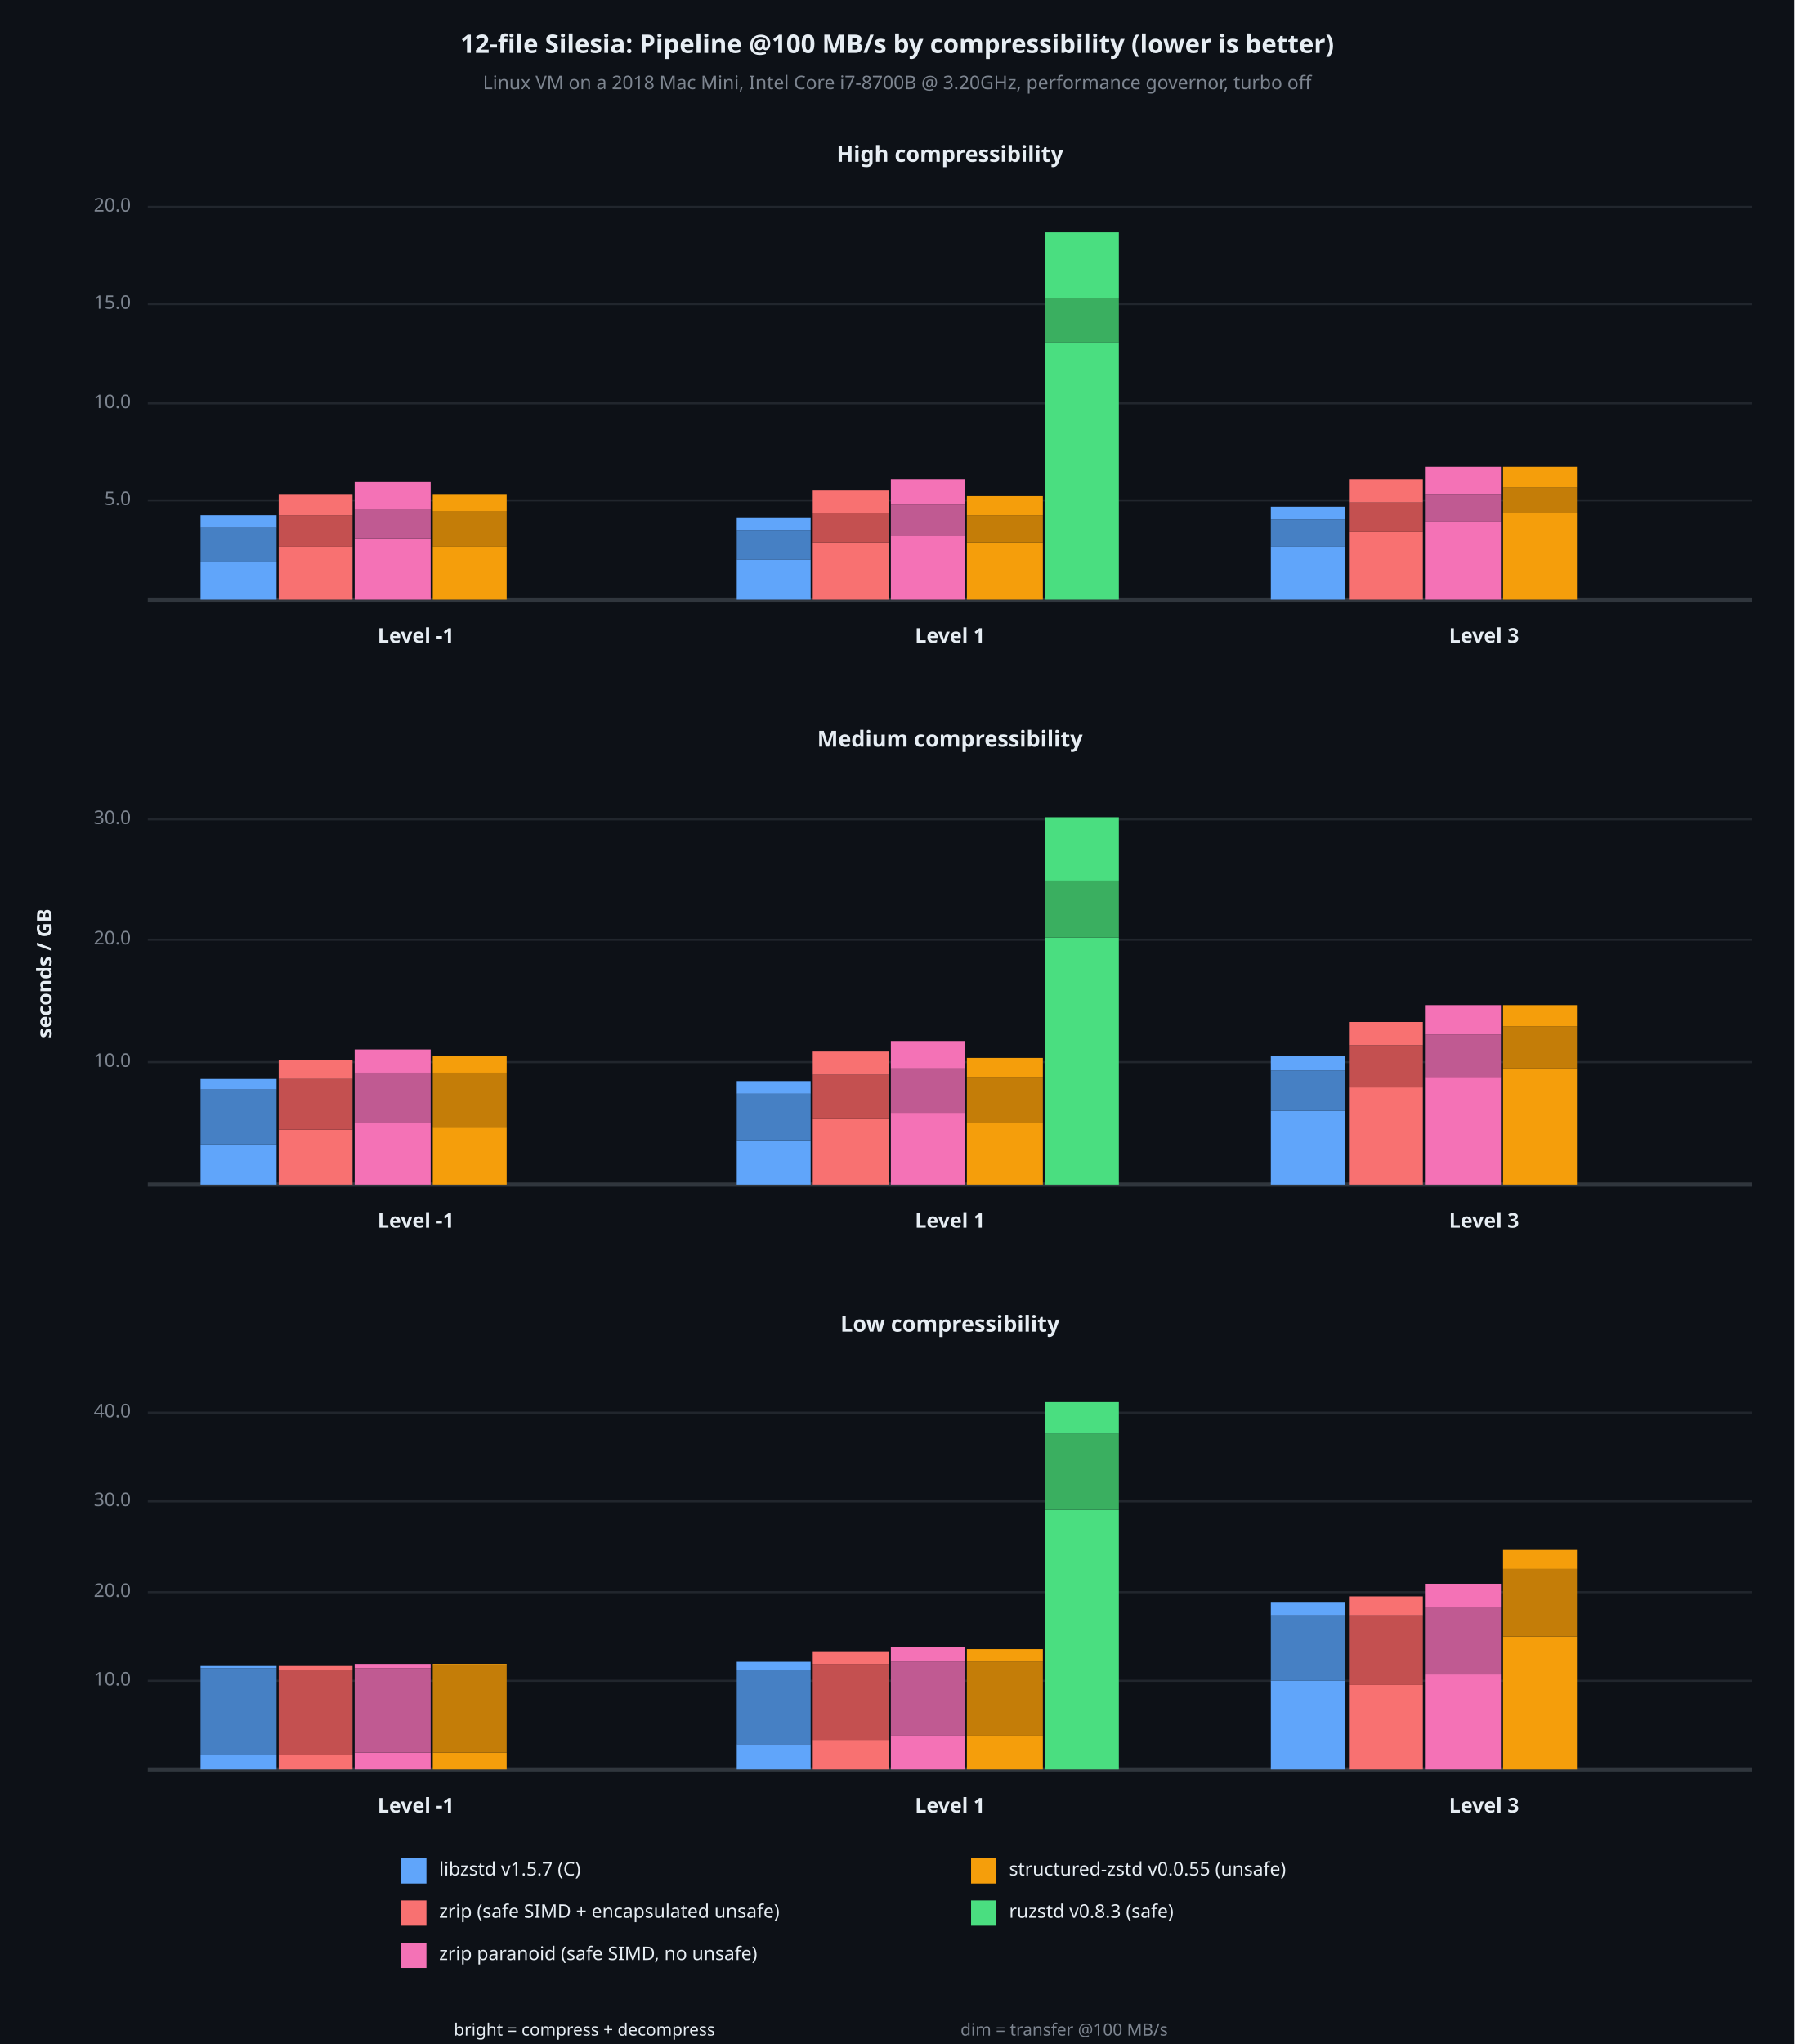
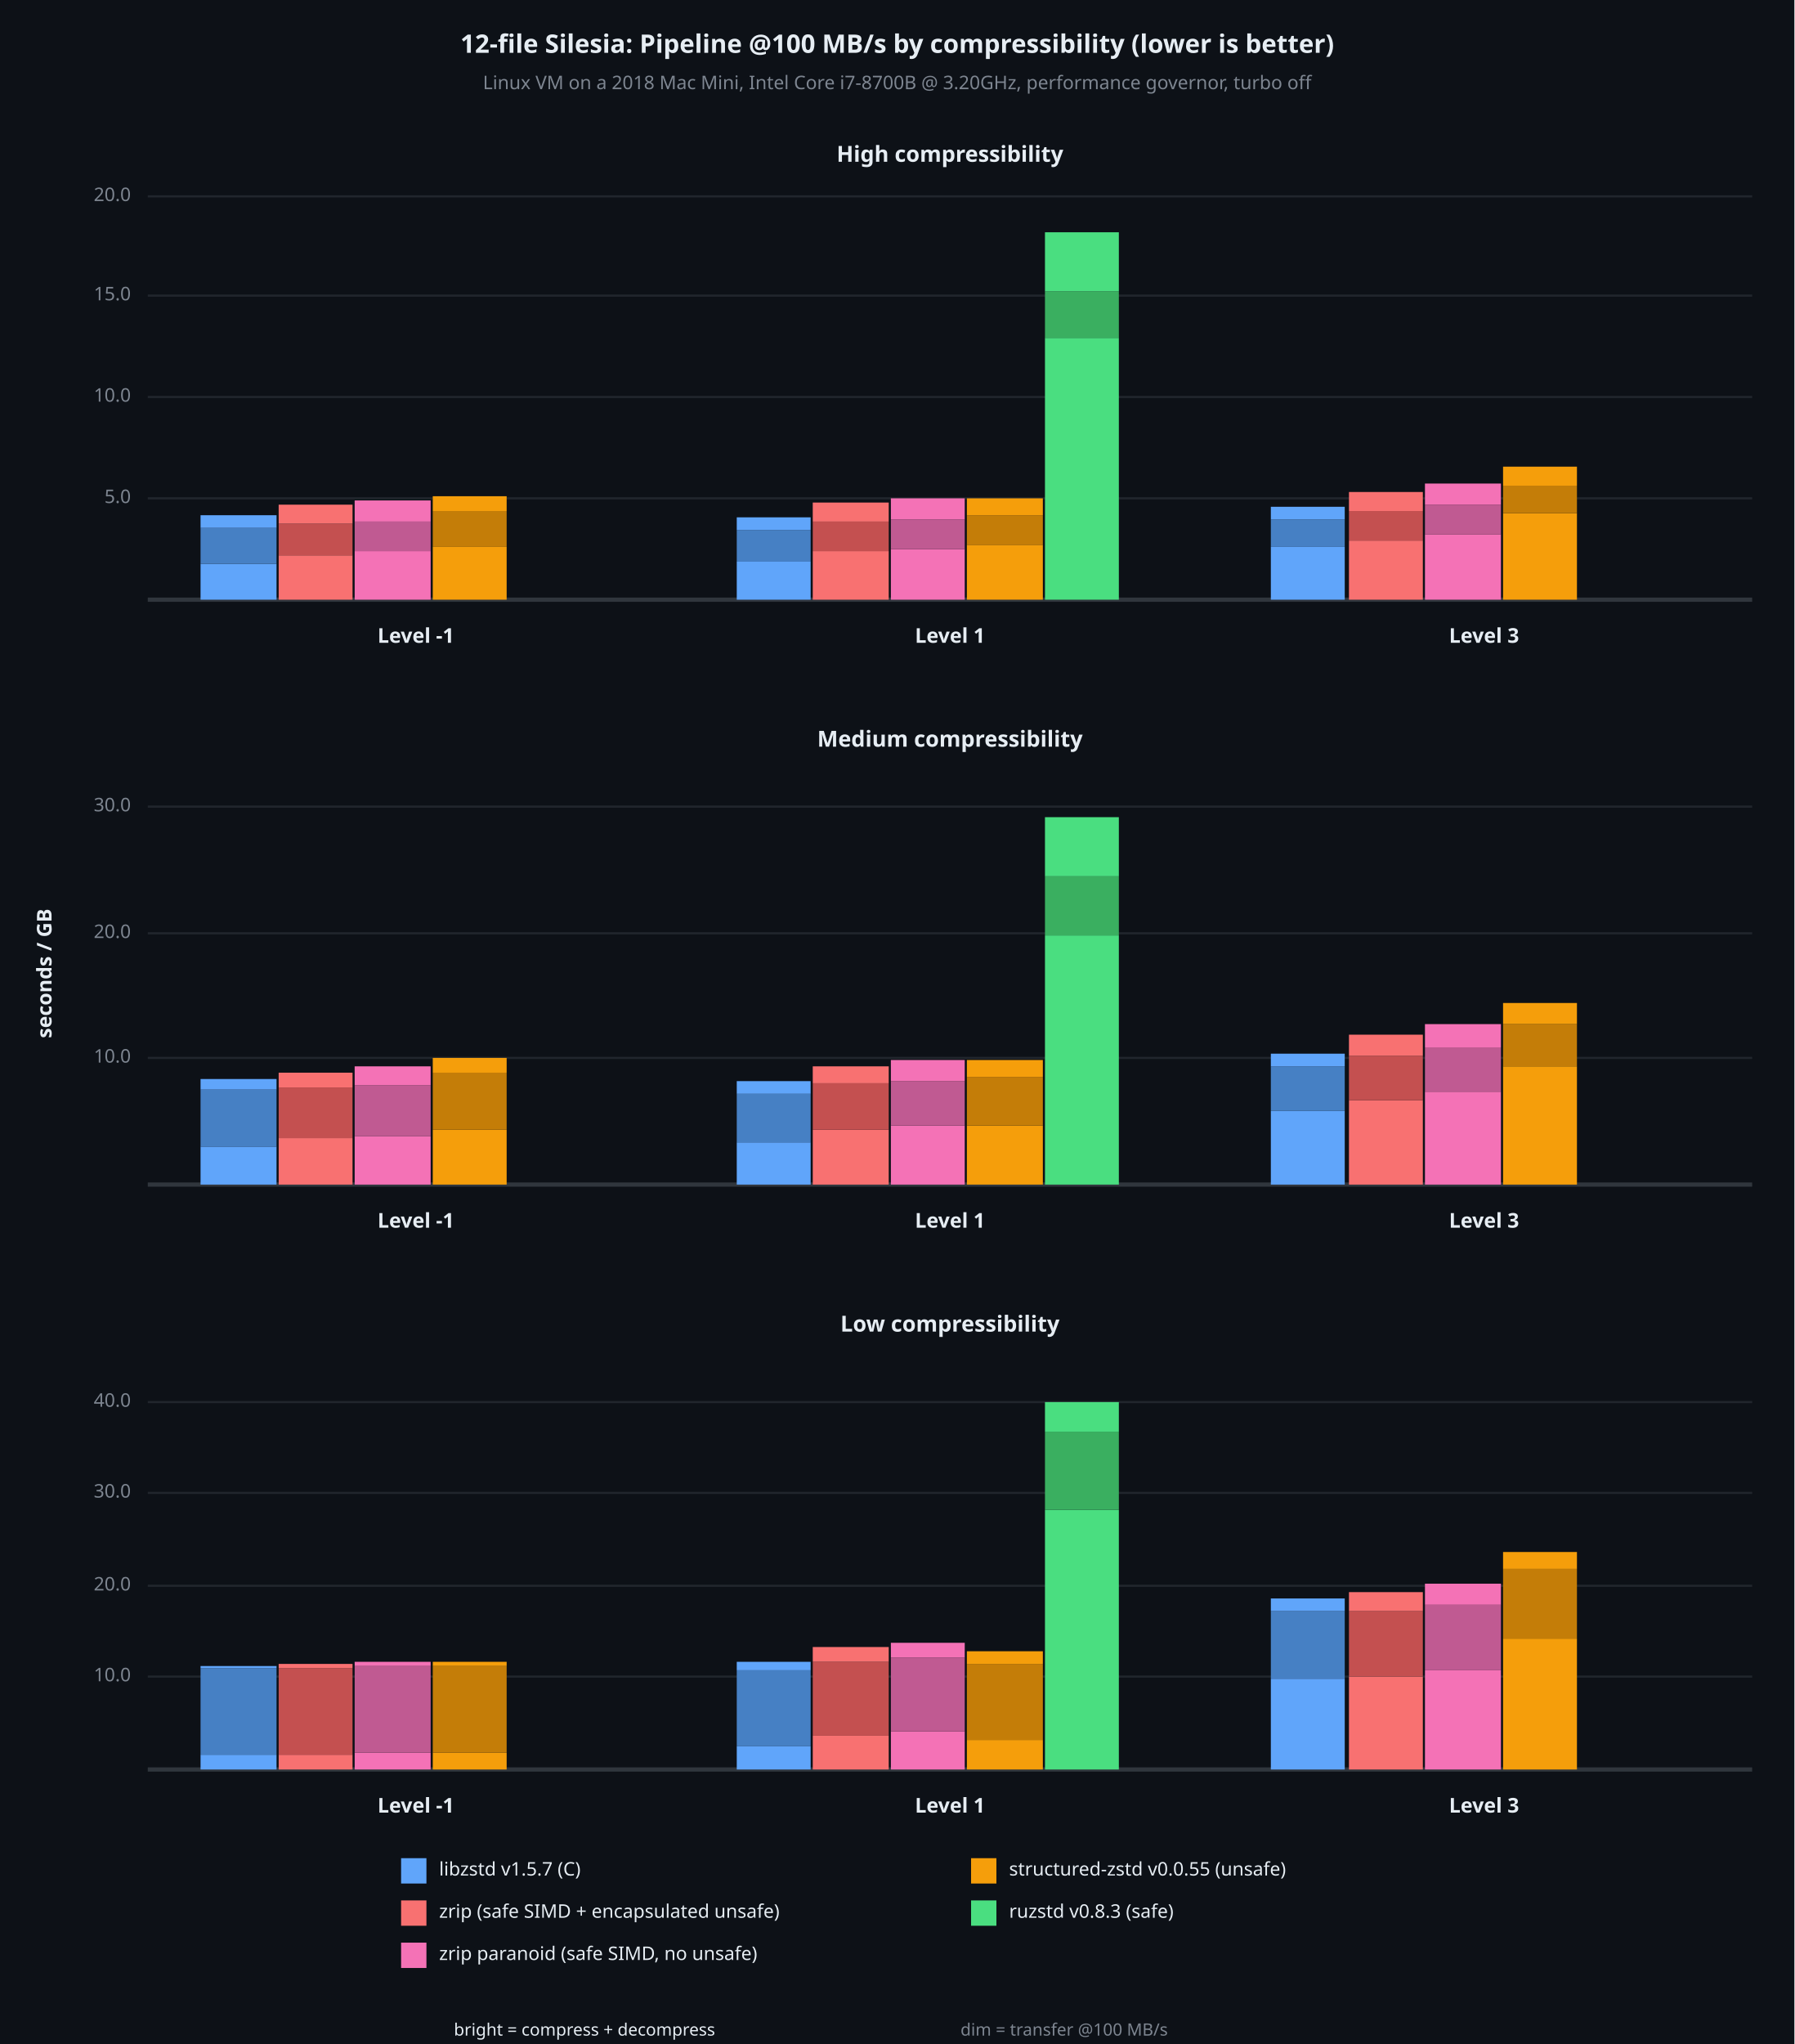
<svg xmlns="http://www.w3.org/2000/svg" viewBox="0 0 850 968" font-family="system-ui, -apple-system, sans-serif">
  <rect x="0" y="0" width="850" height="968" opacity="1" fill="#0D1117" stroke="none" />
  <text x="425" y="22" dy="0.5ex" text-anchor="middle" font-family="sans-serif" font-size="12.097" opacity="1" fill="#E6EDF3" font-weight="bold">
12-file Silesia: Pipeline @100 MB/s by compressibility (lower is better)
</text>
  <text x="425" y="40" dy="0.5ex" text-anchor="middle" font-family="sans-serif" font-size="8.871" opacity="1" fill="#7D8590">
Linux VM on a 2018 Mac Mini, Intel Core i7-8700B @ 3.20GHz, performance governor, turbo off
</text>
  <text x="22" y="461" dy="0.5ex" text-anchor="middle" font-family="sans-serif" font-size="9.677" opacity="1" fill="#E6EDF3" font-weight="bold" transform="rotate(270, 22, 461)">
seconds / GB
</text>
  <text x="450" y="74" dy="0.5ex" text-anchor="middle" font-family="sans-serif" font-size="10.484" opacity="1" fill="#E6EDF3" font-weight="bold">
High compressibility
</text>
-   <polyline fill="none" opacity="1" stroke="#21262D" stroke-width="1" points="70,237 830,237 " />
-   <text x="62" y="237" dy="0.5ex" text-anchor="end" font-family="sans-serif" font-size="8.871" opacity="1" fill="#7D8590">
+   <polyline fill="none" opacity="1" stroke="#21262D" stroke-width="1" points="70,236 830,236 " />
+   <text x="62" y="236" dy="0.5ex" text-anchor="end" font-family="sans-serif" font-size="8.871" opacity="1" fill="#7D8590">
5.0
</text>
-   <polyline fill="none" opacity="1" stroke="#21262D" stroke-width="1" points="70,191 830,191 " />
-   <text x="62" y="191" dy="0.5ex" text-anchor="end" font-family="sans-serif" font-size="8.871" opacity="1" fill="#7D8590">
+   <polyline fill="none" opacity="1" stroke="#21262D" stroke-width="1" points="70,188 830,188 " />
+   <text x="62" y="188" dy="0.5ex" text-anchor="end" font-family="sans-serif" font-size="8.871" opacity="1" fill="#7D8590">
10.0
</text>
-   <polyline fill="none" opacity="1" stroke="#21262D" stroke-width="1" points="70,144 830,144 " />
-   <text x="62" y="144" dy="0.5ex" text-anchor="end" font-family="sans-serif" font-size="8.871" opacity="1" fill="#7D8590">
+   <polyline fill="none" opacity="1" stroke="#21262D" stroke-width="1" points="70,140 830,140 " />
+   <text x="62" y="140" dy="0.5ex" text-anchor="end" font-family="sans-serif" font-size="8.871" opacity="1" fill="#7D8590">
15.0
</text>
-   <polyline fill="none" opacity="1" stroke="#21262D" stroke-width="1" points="70,98 830,98 " />
-   <text x="62" y="98" dy="0.5ex" text-anchor="end" font-family="sans-serif" font-size="8.871" opacity="1" fill="#7D8590">
+   <polyline fill="none" opacity="1" stroke="#21262D" stroke-width="1" points="70,93 830,93 " />
+   <text x="62" y="93" dy="0.5ex" text-anchor="end" font-family="sans-serif" font-size="8.871" opacity="1" fill="#7D8590">
20.0
</text>
  <polyline fill="none" opacity="1" stroke="#30363D" stroke-width="2" points="70,284 830,284 " />
-   <rect x="95" y="266" width="36" height="18" opacity="1" fill="#60A5FA" stroke="none" />
-   <rect x="95" y="250" width="36" height="16" opacity="1" fill="#4680C4" stroke="none" />
+   <rect x="95" y="267" width="36" height="17" opacity="1" fill="#60A5FA" stroke="none" />
+   <rect x="95" y="250" width="36" height="17" opacity="1" fill="#4680C4" stroke="none" />
  <rect x="95" y="244" width="36" height="6" opacity="1" fill="#60A5FA" stroke="none" />
-   <rect x="132" y="259" width="35" height="25" opacity="1" fill="#F87171" stroke="none" />
-   <rect x="132" y="244" width="35" height="15" opacity="1" fill="#C45050" stroke="none" />
-   <rect x="132" y="234" width="35" height="10" opacity="1" fill="#F87171" stroke="none" />
-   <rect x="168" y="255" width="36" height="29" opacity="1" fill="#F472B6" stroke="none" />
-   <rect x="168" y="241" width="36" height="14" opacity="1" fill="#C05A92" stroke="none" />
-   <rect x="168" y="228" width="36" height="13" opacity="1" fill="#F472B6" stroke="none" />
+   <rect x="132" y="263" width="35" height="21" opacity="1" fill="#F87171" stroke="none" />
+   <rect x="132" y="248" width="35" height="15" opacity="1" fill="#C45050" stroke="none" />
+   <rect x="132" y="239" width="35" height="9" opacity="1" fill="#F87171" stroke="none" />
+   <rect x="168" y="261" width="36" height="23" opacity="1" fill="#F472B6" stroke="none" />
+   <rect x="168" y="247" width="36" height="14" opacity="1" fill="#C05A92" stroke="none" />
+   <rect x="168" y="237" width="36" height="10" opacity="1" fill="#F472B6" stroke="none" />
  <rect x="205" y="259" width="35" height="25" opacity="1" fill="#F59E0B" stroke="none" />
  <rect x="205" y="242" width="35" height="17" opacity="1" fill="#C47D08" stroke="none" />
-   <rect x="205" y="234" width="35" height="8" opacity="1" fill="#F59E0B" stroke="none" />
+   <rect x="205" y="235" width="35" height="7" opacity="1" fill="#F59E0B" stroke="none" />
  <text x="197" y="302" dy="0.5ex" text-anchor="middle" font-family="sans-serif" font-size="9.677" opacity="1" fill="#E6EDF3" font-weight="bold">
Level -1
</text>
-   <rect x="349" y="265" width="35" height="19" opacity="1" fill="#60A5FA" stroke="none" />
-   <rect x="349" y="251" width="35" height="14" opacity="1" fill="#4680C4" stroke="none" />
+   <rect x="349" y="266" width="35" height="18" opacity="1" fill="#60A5FA" stroke="none" />
+   <rect x="349" y="251" width="35" height="15" opacity="1" fill="#4680C4" stroke="none" />
  <rect x="349" y="245" width="35" height="6" opacity="1" fill="#60A5FA" stroke="none" />
-   <rect x="385" y="257" width="36" height="27" opacity="1" fill="#F87171" stroke="none" />
-   <rect x="385" y="243" width="36" height="14" opacity="1" fill="#C45050" stroke="none" />
-   <rect x="385" y="232" width="36" height="11" opacity="1" fill="#F87171" stroke="none" />
-   <rect x="422" y="254" width="35" height="30" opacity="1" fill="#F472B6" stroke="none" />
-   <rect x="422" y="239" width="35" height="15" opacity="1" fill="#C05A92" stroke="none" />
-   <rect x="422" y="227" width="35" height="12" opacity="1" fill="#F472B6" stroke="none" />
-   <rect x="458" y="257" width="36" height="27" opacity="1" fill="#F59E0B" stroke="none" />
-   <rect x="458" y="244" width="36" height="13" opacity="1" fill="#C47D08" stroke="none" />
-   <rect x="458" y="235" width="36" height="9" opacity="1" fill="#F59E0B" stroke="none" />
-   <rect x="495" y="162" width="35" height="122" opacity="1" fill="#4ADE80" stroke="none" />
-   <rect x="495" y="141" width="35" height="21" opacity="1" fill="#3AAF60" stroke="none" />
-   <rect x="495" y="110" width="35" height="31" opacity="1" fill="#4ADE80" stroke="none" />
+   <rect x="385" y="261" width="36" height="23" opacity="1" fill="#F87171" stroke="none" />
+   <rect x="385" y="247" width="36" height="14" opacity="1" fill="#C45050" stroke="none" />
+   <rect x="385" y="238" width="36" height="9" opacity="1" fill="#F87171" stroke="none" />
+   <rect x="422" y="260" width="35" height="24" opacity="1" fill="#F472B6" stroke="none" />
+   <rect x="422" y="246" width="35" height="14" opacity="1" fill="#C05A92" stroke="none" />
+   <rect x="422" y="236" width="35" height="10" opacity="1" fill="#F472B6" stroke="none" />
+   <rect x="458" y="258" width="36" height="26" opacity="1" fill="#F59E0B" stroke="none" />
+   <rect x="458" y="244" width="36" height="14" opacity="1" fill="#C47D08" stroke="none" />
+   <rect x="458" y="236" width="36" height="8" opacity="1" fill="#F59E0B" stroke="none" />
+   <rect x="495" y="160" width="35" height="124" opacity="1" fill="#4ADE80" stroke="none" />
+   <rect x="495" y="138" width="35" height="22" opacity="1" fill="#3AAF60" stroke="none" />
+   <rect x="495" y="110" width="35" height="28" opacity="1" fill="#4ADE80" stroke="none" />
  <text x="450" y="302" dy="0.5ex" text-anchor="middle" font-family="sans-serif" font-size="9.677" opacity="1" fill="#E6EDF3" font-weight="bold">
Level 1
</text>
  <rect x="602" y="259" width="35" height="25" opacity="1" fill="#60A5FA" stroke="none" />
  <rect x="602" y="246" width="35" height="13" opacity="1" fill="#4680C4" stroke="none" />
  <rect x="602" y="240" width="35" height="6" opacity="1" fill="#60A5FA" stroke="none" />
-   <rect x="639" y="252" width="35" height="32" opacity="1" fill="#F87171" stroke="none" />
-   <rect x="639" y="238" width="35" height="14" opacity="1" fill="#C45050" stroke="none" />
-   <rect x="639" y="227" width="35" height="11" opacity="1" fill="#F87171" stroke="none" />
-   <rect x="675" y="247" width="36" height="37" opacity="1" fill="#F472B6" stroke="none" />
-   <rect x="675" y="234" width="36" height="13" opacity="1" fill="#C05A92" stroke="none" />
-   <rect x="675" y="221" width="36" height="13" opacity="1" fill="#F472B6" stroke="none" />
+   <rect x="639" y="256" width="35" height="28" opacity="1" fill="#F87171" stroke="none" />
+   <rect x="639" y="242" width="35" height="14" opacity="1" fill="#C45050" stroke="none" />
+   <rect x="639" y="233" width="35" height="9" opacity="1" fill="#F87171" stroke="none" />
+   <rect x="675" y="253" width="36" height="31" opacity="1" fill="#F472B6" stroke="none" />
+   <rect x="675" y="239" width="36" height="14" opacity="1" fill="#C05A92" stroke="none" />
+   <rect x="675" y="229" width="36" height="10" opacity="1" fill="#F472B6" stroke="none" />
  <rect x="712" y="243" width="35" height="41" opacity="1" fill="#F59E0B" stroke="none" />
-   <rect x="712" y="231" width="35" height="12" opacity="1" fill="#C47D08" stroke="none" />
-   <rect x="712" y="221" width="35" height="10" opacity="1" fill="#F59E0B" stroke="none" />
+   <rect x="712" y="230" width="35" height="13" opacity="1" fill="#C47D08" stroke="none" />
+   <rect x="712" y="221" width="35" height="9" opacity="1" fill="#F59E0B" stroke="none" />
  <text x="703" y="302" dy="0.5ex" text-anchor="middle" font-family="sans-serif" font-size="9.677" opacity="1" fill="#E6EDF3" font-weight="bold">
Level 3
</text>
  <text x="450" y="351" dy="0.5ex" text-anchor="middle" font-family="sans-serif" font-size="10.484" opacity="1" fill="#E6EDF3" font-weight="bold">
Medium compressibility
</text>
-   <polyline fill="none" opacity="1" stroke="#21262D" stroke-width="1" points="70,503 830,503 " />
-   <text x="62" y="503" dy="0.5ex" text-anchor="end" font-family="sans-serif" font-size="8.871" opacity="1" fill="#7D8590">
+   <polyline fill="none" opacity="1" stroke="#21262D" stroke-width="1" points="70,501 830,501 " />
+   <text x="62" y="501" dy="0.5ex" text-anchor="end" font-family="sans-serif" font-size="8.871" opacity="1" fill="#7D8590">
10.0
</text>
-   <polyline fill="none" opacity="1" stroke="#21262D" stroke-width="1" points="70,445 830,445 " />
-   <text x="62" y="445" dy="0.5ex" text-anchor="end" font-family="sans-serif" font-size="8.871" opacity="1" fill="#7D8590">
+   <polyline fill="none" opacity="1" stroke="#21262D" stroke-width="1" points="70,442 830,442 " />
+   <text x="62" y="442" dy="0.5ex" text-anchor="end" font-family="sans-serif" font-size="8.871" opacity="1" fill="#7D8590">
20.0
</text>
-   <polyline fill="none" opacity="1" stroke="#21262D" stroke-width="1" points="70,388 830,388 " />
-   <text x="62" y="388" dy="0.5ex" text-anchor="end" font-family="sans-serif" font-size="8.871" opacity="1" fill="#7D8590">
+   <polyline fill="none" opacity="1" stroke="#21262D" stroke-width="1" points="70,382 830,382 " />
+   <text x="62" y="382" dy="0.5ex" text-anchor="end" font-family="sans-serif" font-size="8.871" opacity="1" fill="#7D8590">
30.0
</text>
  <polyline fill="none" opacity="1" stroke="#30363D" stroke-width="2" points="70,561 830,561 " />
-   <rect x="95" y="542" width="36" height="19" opacity="1" fill="#60A5FA" stroke="none" />
-   <rect x="95" y="516" width="36" height="26" opacity="1" fill="#4680C4" stroke="none" />
+   <rect x="95" y="543" width="36" height="18" opacity="1" fill="#60A5FA" stroke="none" />
+   <rect x="95" y="516" width="36" height="27" opacity="1" fill="#4680C4" stroke="none" />
  <rect x="95" y="511" width="36" height="5" opacity="1" fill="#60A5FA" stroke="none" />
-   <rect x="132" y="535" width="35" height="26" opacity="1" fill="#F87171" stroke="none" />
-   <rect x="132" y="511" width="35" height="24" opacity="1" fill="#C45050" stroke="none" />
-   <rect x="132" y="502" width="35" height="9" opacity="1" fill="#F87171" stroke="none" />
-   <rect x="168" y="532" width="36" height="29" opacity="1" fill="#F472B6" stroke="none" />
-   <rect x="168" y="508" width="36" height="24" opacity="1" fill="#C05A92" stroke="none" />
-   <rect x="168" y="497" width="36" height="11" opacity="1" fill="#F472B6" stroke="none" />
-   <rect x="205" y="534" width="35" height="27" opacity="1" fill="#F59E0B" stroke="none" />
-   <rect x="205" y="508" width="35" height="26" opacity="1" fill="#C47D08" stroke="none" />
-   <rect x="205" y="500" width="35" height="8" opacity="1" fill="#F59E0B" stroke="none" />
+   <rect x="132" y="539" width="35" height="22" opacity="1" fill="#F87171" stroke="none" />
+   <rect x="132" y="515" width="35" height="24" opacity="1" fill="#C45050" stroke="none" />
+   <rect x="132" y="508" width="35" height="7" opacity="1" fill="#F87171" stroke="none" />
+   <rect x="168" y="538" width="36" height="23" opacity="1" fill="#F472B6" stroke="none" />
+   <rect x="168" y="514" width="36" height="24" opacity="1" fill="#C05A92" stroke="none" />
+   <rect x="168" y="505" width="36" height="9" opacity="1" fill="#F472B6" stroke="none" />
+   <rect x="205" y="535" width="35" height="26" opacity="1" fill="#F59E0B" stroke="none" />
+   <rect x="205" y="508" width="35" height="27" opacity="1" fill="#C47D08" stroke="none" />
+   <rect x="205" y="501" width="35" height="7" opacity="1" fill="#F59E0B" stroke="none" />
  <text x="197" y="579" dy="0.5ex" text-anchor="middle" font-family="sans-serif" font-size="9.677" opacity="1" fill="#E6EDF3" font-weight="bold">
Level -1
</text>
-   <rect x="349" y="540" width="35" height="21" opacity="1" fill="#60A5FA" stroke="none" />
-   <rect x="349" y="518" width="35" height="22" opacity="1" fill="#4680C4" stroke="none" />
+   <rect x="349" y="541" width="35" height="20" opacity="1" fill="#60A5FA" stroke="none" />
+   <rect x="349" y="518" width="35" height="23" opacity="1" fill="#4680C4" stroke="none" />
  <rect x="349" y="512" width="35" height="6" opacity="1" fill="#60A5FA" stroke="none" />
-   <rect x="385" y="530" width="36" height="31" opacity="1" fill="#F87171" stroke="none" />
-   <rect x="385" y="509" width="36" height="21" opacity="1" fill="#C45050" stroke="none" />
-   <rect x="385" y="498" width="36" height="11" opacity="1" fill="#F87171" stroke="none" />
-   <rect x="422" y="527" width="35" height="34" opacity="1" fill="#F472B6" stroke="none" />
-   <rect x="422" y="506" width="35" height="21" opacity="1" fill="#C05A92" stroke="none" />
-   <rect x="422" y="493" width="35" height="13" opacity="1" fill="#F472B6" stroke="none" />
-   <rect x="458" y="532" width="36" height="29" opacity="1" fill="#F59E0B" stroke="none" />
-   <rect x="458" y="510" width="36" height="22" opacity="1" fill="#C47D08" stroke="none" />
-   <rect x="458" y="501" width="36" height="9" opacity="1" fill="#F59E0B" stroke="none" />
-   <rect x="495" y="444" width="35" height="117" opacity="1" fill="#4ADE80" stroke="none" />
-   <rect x="495" y="417" width="35" height="27" opacity="1" fill="#3AAF60" stroke="none" />
-   <rect x="495" y="387" width="35" height="30" opacity="1" fill="#4ADE80" stroke="none" />
+   <rect x="385" y="535" width="36" height="26" opacity="1" fill="#F87171" stroke="none" />
+   <rect x="385" y="513" width="36" height="22" opacity="1" fill="#C45050" stroke="none" />
+   <rect x="385" y="505" width="36" height="8" opacity="1" fill="#F87171" stroke="none" />
+   <rect x="422" y="533" width="35" height="28" opacity="1" fill="#F472B6" stroke="none" />
+   <rect x="422" y="512" width="35" height="21" opacity="1" fill="#C05A92" stroke="none" />
+   <rect x="422" y="502" width="35" height="10" opacity="1" fill="#F472B6" stroke="none" />
+   <rect x="458" y="533" width="36" height="28" opacity="1" fill="#F59E0B" stroke="none" />
+   <rect x="458" y="510" width="36" height="23" opacity="1" fill="#C47D08" stroke="none" />
+   <rect x="458" y="502" width="36" height="8" opacity="1" fill="#F59E0B" stroke="none" />
+   <rect x="495" y="443" width="35" height="118" opacity="1" fill="#4ADE80" stroke="none" />
+   <rect x="495" y="415" width="35" height="28" opacity="1" fill="#3AAF60" stroke="none" />
+   <rect x="495" y="387" width="35" height="28" opacity="1" fill="#4ADE80" stroke="none" />
  <text x="450" y="579" dy="0.5ex" text-anchor="middle" font-family="sans-serif" font-size="9.677" opacity="1" fill="#E6EDF3" font-weight="bold">
Level 1
</text>
  <rect x="602" y="526" width="35" height="35" opacity="1" fill="#60A5FA" stroke="none" />
-   <rect x="602" y="507" width="35" height="19" opacity="1" fill="#4680C4" stroke="none" />
-   <rect x="602" y="500" width="35" height="7" opacity="1" fill="#60A5FA" stroke="none" />
-   <rect x="639" y="515" width="35" height="46" opacity="1" fill="#F87171" stroke="none" />
-   <rect x="639" y="495" width="35" height="20" opacity="1" fill="#C45050" stroke="none" />
-   <rect x="639" y="484" width="35" height="11" opacity="1" fill="#F87171" stroke="none" />
-   <rect x="675" y="510" width="36" height="51" opacity="1" fill="#F472B6" stroke="none" />
-   <rect x="675" y="490" width="36" height="20" opacity="1" fill="#C05A92" stroke="none" />
-   <rect x="675" y="476" width="36" height="14" opacity="1" fill="#F472B6" stroke="none" />
-   <rect x="712" y="506" width="35" height="55" opacity="1" fill="#F59E0B" stroke="none" />
-   <rect x="712" y="486" width="35" height="20" opacity="1" fill="#C47D08" stroke="none" />
-   <rect x="712" y="476" width="35" height="10" opacity="1" fill="#F59E0B" stroke="none" />
+   <rect x="602" y="505" width="35" height="21" opacity="1" fill="#4680C4" stroke="none" />
+   <rect x="602" y="499" width="35" height="6" opacity="1" fill="#60A5FA" stroke="none" />
+   <rect x="639" y="521" width="35" height="40" opacity="1" fill="#F87171" stroke="none" />
+   <rect x="639" y="500" width="35" height="21" opacity="1" fill="#C45050" stroke="none" />
+   <rect x="639" y="490" width="35" height="10" opacity="1" fill="#F87171" stroke="none" />
+   <rect x="675" y="517" width="36" height="44" opacity="1" fill="#F472B6" stroke="none" />
+   <rect x="675" y="496" width="36" height="21" opacity="1" fill="#C05A92" stroke="none" />
+   <rect x="675" y="485" width="36" height="11" opacity="1" fill="#F472B6" stroke="none" />
+   <rect x="712" y="505" width="35" height="56" opacity="1" fill="#F59E0B" stroke="none" />
+   <rect x="712" y="485" width="35" height="20" opacity="1" fill="#C47D08" stroke="none" />
+   <rect x="712" y="475" width="35" height="10" opacity="1" fill="#F59E0B" stroke="none" />
  <text x="703" y="579" dy="0.5ex" text-anchor="middle" font-family="sans-serif" font-size="9.677" opacity="1" fill="#E6EDF3" font-weight="bold">
Level 3
</text>
  <text x="450" y="628" dy="0.5ex" text-anchor="middle" font-family="sans-serif" font-size="10.484" opacity="1" fill="#E6EDF3" font-weight="bold">
Low compressibility
</text>
-   <polyline fill="none" opacity="1" stroke="#21262D" stroke-width="1" points="70,796 830,796 " />
-   <text x="62" y="796" dy="0.5ex" text-anchor="end" font-family="sans-serif" font-size="8.871" opacity="1" fill="#7D8590">
+   <polyline fill="none" opacity="1" stroke="#21262D" stroke-width="1" points="70,794 830,794 " />
+   <text x="62" y="794" dy="0.5ex" text-anchor="end" font-family="sans-serif" font-size="8.871" opacity="1" fill="#7D8590">
10.0
</text>
-   <polyline fill="none" opacity="1" stroke="#21262D" stroke-width="1" points="70,754 830,754 " />
-   <text x="62" y="754" dy="0.5ex" text-anchor="end" font-family="sans-serif" font-size="8.871" opacity="1" fill="#7D8590">
+   <polyline fill="none" opacity="1" stroke="#21262D" stroke-width="1" points="70,751 830,751 " />
+   <text x="62" y="751" dy="0.5ex" text-anchor="end" font-family="sans-serif" font-size="8.871" opacity="1" fill="#7D8590">
20.0
</text>
-   <polyline fill="none" opacity="1" stroke="#21262D" stroke-width="1" points="70,711 830,711 " />
-   <text x="62" y="711" dy="0.5ex" text-anchor="end" font-family="sans-serif" font-size="8.871" opacity="1" fill="#7D8590">
+   <polyline fill="none" opacity="1" stroke="#21262D" stroke-width="1" points="70,707 830,707 " />
+   <text x="62" y="707" dy="0.5ex" text-anchor="end" font-family="sans-serif" font-size="8.871" opacity="1" fill="#7D8590">
30.0
</text>
-   <polyline fill="none" opacity="1" stroke="#21262D" stroke-width="1" points="70,669 830,669 " />
-   <text x="62" y="669" dy="0.5ex" text-anchor="end" font-family="sans-serif" font-size="8.871" opacity="1" fill="#7D8590">
+   <polyline fill="none" opacity="1" stroke="#21262D" stroke-width="1" points="70,664 830,664 " />
+   <text x="62" y="664" dy="0.5ex" text-anchor="end" font-family="sans-serif" font-size="8.871" opacity="1" fill="#7D8590">
40.0
</text>
  <polyline fill="none" opacity="1" stroke="#30363D" stroke-width="2" points="70,838 830,838 " />
  <rect x="95" y="831" width="36" height="7" opacity="1" fill="#60A5FA" stroke="none" />
  <rect x="95" y="790" width="36" height="41" opacity="1" fill="#4680C4" stroke="none" />
  <rect x="95" y="789" width="36" height="1" opacity="1" fill="#60A5FA" stroke="none" />
  <rect x="132" y="831" width="35" height="7" opacity="1" fill="#F87171" stroke="none" />
-   <rect x="132" y="791" width="35" height="40" opacity="1" fill="#C45050" stroke="none" />
-   <rect x="132" y="789" width="35" height="2" opacity="1" fill="#F87171" stroke="none" />
+   <rect x="132" y="790" width="35" height="41" opacity="1" fill="#C45050" stroke="none" />
+   <rect x="132" y="788" width="35" height="2" opacity="1" fill="#F87171" stroke="none" />
  <rect x="168" y="830" width="36" height="8" opacity="1" fill="#F472B6" stroke="none" />
-   <rect x="168" y="790" width="36" height="40" opacity="1" fill="#C05A92" stroke="none" />
-   <rect x="168" y="788" width="36" height="2" opacity="1" fill="#F472B6" stroke="none" />
+   <rect x="168" y="789" width="36" height="41" opacity="1" fill="#C05A92" stroke="none" />
+   <rect x="168" y="787" width="36" height="2" opacity="1" fill="#F472B6" stroke="none" />
  <rect x="205" y="830" width="35" height="8" opacity="1" fill="#F59E0B" stroke="none" />
  <rect x="205" y="789" width="35" height="41" opacity="1" fill="#C47D08" stroke="none" />
-   <rect x="205" y="788" width="35" height="1" opacity="1" fill="#F59E0B" stroke="none" />
+   <rect x="205" y="787" width="35" height="2" opacity="1" fill="#F59E0B" stroke="none" />
  <text x="197" y="856" dy="0.5ex" text-anchor="middle" font-family="sans-serif" font-size="9.677" opacity="1" fill="#E6EDF3" font-weight="bold">
Level -1
</text>
-   <rect x="349" y="826" width="35" height="12" opacity="1" fill="#60A5FA" stroke="none" />
-   <rect x="349" y="791" width="35" height="35" opacity="1" fill="#4680C4" stroke="none" />
+   <rect x="349" y="827" width="35" height="11" opacity="1" fill="#60A5FA" stroke="none" />
+   <rect x="349" y="791" width="35" height="36" opacity="1" fill="#4680C4" stroke="none" />
  <rect x="349" y="787" width="35" height="4" opacity="1" fill="#60A5FA" stroke="none" />
-   <rect x="385" y="824" width="36" height="14" opacity="1" fill="#F87171" stroke="none" />
-   <rect x="385" y="788" width="36" height="36" opacity="1" fill="#C45050" stroke="none" />
-   <rect x="385" y="782" width="36" height="6" opacity="1" fill="#F87171" stroke="none" />
-   <rect x="422" y="822" width="35" height="16" opacity="1" fill="#F472B6" stroke="none" />
-   <rect x="422" y="787" width="35" height="35" opacity="1" fill="#C05A92" stroke="none" />
-   <rect x="422" y="780" width="35" height="7" opacity="1" fill="#F472B6" stroke="none" />
-   <rect x="458" y="822" width="36" height="16" opacity="1" fill="#F59E0B" stroke="none" />
-   <rect x="458" y="787" width="36" height="35" opacity="1" fill="#C47D08" stroke="none" />
-   <rect x="458" y="781" width="36" height="6" opacity="1" fill="#F59E0B" stroke="none" />
+   <rect x="385" y="822" width="36" height="16" opacity="1" fill="#F87171" stroke="none" />
+   <rect x="385" y="787" width="36" height="35" opacity="1" fill="#C45050" stroke="none" />
+   <rect x="385" y="780" width="36" height="7" opacity="1" fill="#F87171" stroke="none" />
+   <rect x="422" y="820" width="35" height="18" opacity="1" fill="#F472B6" stroke="none" />
+   <rect x="422" y="785" width="35" height="35" opacity="1" fill="#C05A92" stroke="none" />
+   <rect x="422" y="778" width="35" height="7" opacity="1" fill="#F472B6" stroke="none" />
+   <rect x="458" y="824" width="36" height="14" opacity="1" fill="#F59E0B" stroke="none" />
+   <rect x="458" y="788" width="36" height="36" opacity="1" fill="#C47D08" stroke="none" />
+   <rect x="458" y="782" width="36" height="6" opacity="1" fill="#F59E0B" stroke="none" />
  <rect x="495" y="715" width="35" height="123" opacity="1" fill="#4ADE80" stroke="none" />
-   <rect x="495" y="679" width="35" height="36" opacity="1" fill="#3AAF60" stroke="none" />
-   <rect x="495" y="664" width="35" height="15" opacity="1" fill="#4ADE80" stroke="none" />
+   <rect x="495" y="678" width="35" height="37" opacity="1" fill="#3AAF60" stroke="none" />
+   <rect x="495" y="664" width="35" height="14" opacity="1" fill="#4ADE80" stroke="none" />
  <text x="450" y="856" dy="0.5ex" text-anchor="middle" font-family="sans-serif" font-size="9.677" opacity="1" fill="#E6EDF3" font-weight="bold">
Level 1
</text>
-   <rect x="602" y="796" width="35" height="42" opacity="1" fill="#60A5FA" stroke="none" />
-   <rect x="602" y="765" width="35" height="31" opacity="1" fill="#4680C4" stroke="none" />
-   <rect x="602" y="759" width="35" height="6" opacity="1" fill="#60A5FA" stroke="none" />
-   <rect x="639" y="798" width="35" height="40" opacity="1" fill="#F87171" stroke="none" />
-   <rect x="639" y="765" width="35" height="33" opacity="1" fill="#C45050" stroke="none" />
-   <rect x="639" y="756" width="35" height="9" opacity="1" fill="#F87171" stroke="none" />
-   <rect x="675" y="793" width="36" height="45" opacity="1" fill="#F472B6" stroke="none" />
-   <rect x="675" y="761" width="36" height="32" opacity="1" fill="#C05A92" stroke="none" />
-   <rect x="675" y="750" width="36" height="11" opacity="1" fill="#F472B6" stroke="none" />
-   <rect x="712" y="775" width="35" height="63" opacity="1" fill="#F59E0B" stroke="none" />
-   <rect x="712" y="743" width="35" height="32" opacity="1" fill="#C47D08" stroke="none" />
-   <rect x="712" y="734" width="35" height="9" opacity="1" fill="#F59E0B" stroke="none" />
+   <rect x="602" y="795" width="35" height="43" opacity="1" fill="#60A5FA" stroke="none" />
+   <rect x="602" y="763" width="35" height="32" opacity="1" fill="#4680C4" stroke="none" />
+   <rect x="602" y="757" width="35" height="6" opacity="1" fill="#60A5FA" stroke="none" />
+   <rect x="639" y="794" width="35" height="44" opacity="1" fill="#F87171" stroke="none" />
+   <rect x="639" y="763" width="35" height="31" opacity="1" fill="#C45050" stroke="none" />
+   <rect x="639" y="754" width="35" height="9" opacity="1" fill="#F87171" stroke="none" />
+   <rect x="675" y="791" width="36" height="47" opacity="1" fill="#F472B6" stroke="none" />
+   <rect x="675" y="760" width="36" height="31" opacity="1" fill="#C05A92" stroke="none" />
+   <rect x="675" y="750" width="36" height="10" opacity="1" fill="#F472B6" stroke="none" />
+   <rect x="712" y="776" width="35" height="62" opacity="1" fill="#F59E0B" stroke="none" />
+   <rect x="712" y="743" width="35" height="33" opacity="1" fill="#C47D08" stroke="none" />
+   <rect x="712" y="735" width="35" height="8" opacity="1" fill="#F59E0B" stroke="none" />
  <text x="703" y="856" dy="0.5ex" text-anchor="middle" font-family="sans-serif" font-size="9.677" opacity="1" fill="#E6EDF3" font-weight="bold">
Level 3
</text>
  <rect x="190" y="880" width="12" height="12" opacity="1" fill="#60A5FA" stroke="none" />
  <text x="208" y="886" dy="0.5ex" text-anchor="start" font-family="sans-serif" font-size="8.871" opacity="1" fill="#E6EDF3">
libzstd v1.5.7 (C)
</text>
  <rect x="190" y="900" width="12" height="12" opacity="1" fill="#F87171" stroke="none" />
  <text x="208" y="906" dy="0.5ex" text-anchor="start" font-family="sans-serif" font-size="8.871" opacity="1" fill="#E6EDF3">
zrip (safe SIMD + encapsulated unsafe)
</text>
  <rect x="190" y="920" width="12" height="12" opacity="1" fill="#F472B6" stroke="none" />
  <text x="208" y="926" dy="0.5ex" text-anchor="start" font-family="sans-serif" font-size="8.871" opacity="1" fill="#E6EDF3">
zrip paranoid (safe SIMD, no unsafe)
</text>
  <rect x="460" y="880" width="12" height="12" opacity="1" fill="#F59E0B" stroke="none" />
  <text x="478" y="886" dy="0.5ex" text-anchor="start" font-family="sans-serif" font-size="8.871" opacity="1" fill="#E6EDF3">
structured-zstd v0.0.55 (unsafe)
</text>
  <rect x="460" y="900" width="12" height="12" opacity="1" fill="#4ADE80" stroke="none" />
  <text x="478" y="906" dy="0.5ex" text-anchor="start" font-family="sans-serif" font-size="8.871" opacity="1" fill="#E6EDF3">
ruzstd v0.8.3 (safe)
</text>
  <text x="215" y="962" dy="0.5ex" text-anchor="start" font-family="sans-serif" font-size="8.065" opacity="1" fill="#E6EDF3">
bright = compress + decompress
</text>
  <text x="455" y="962" dy="0.5ex" text-anchor="start" font-family="sans-serif" font-size="8.065" opacity="1" fill="#7D8590">
dim = transfer @100 MB/s
</text>
</svg>
